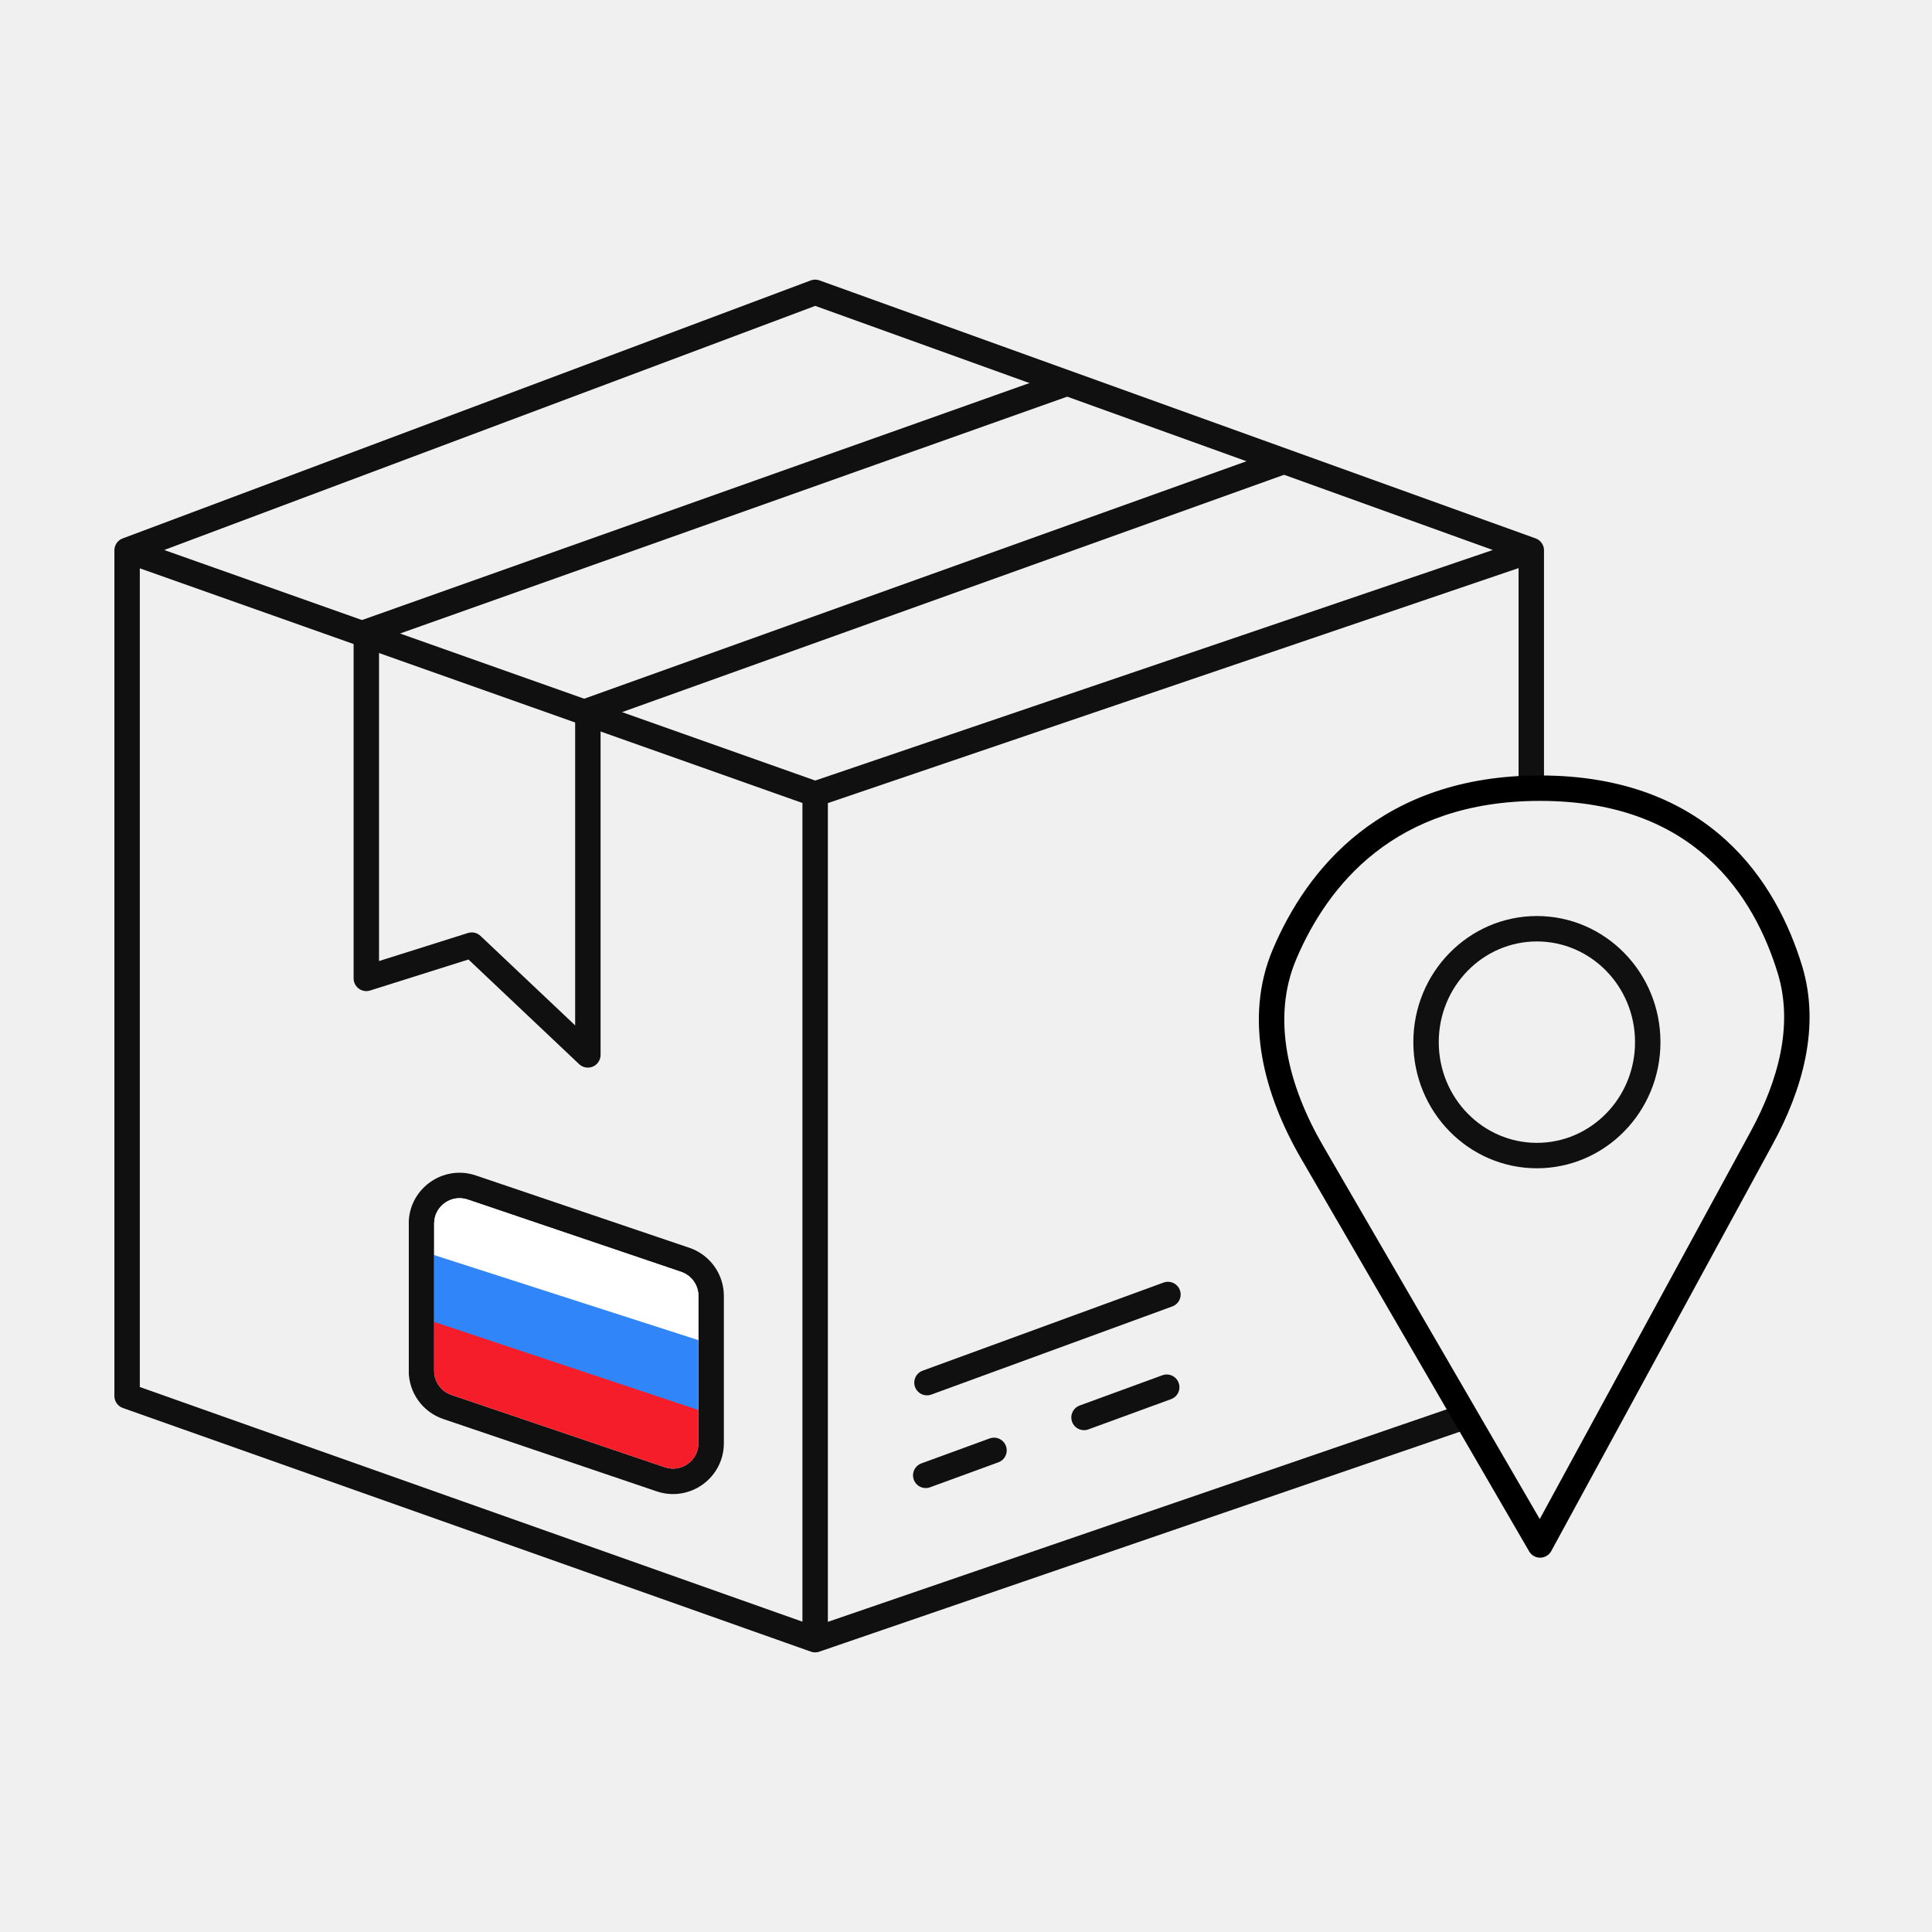
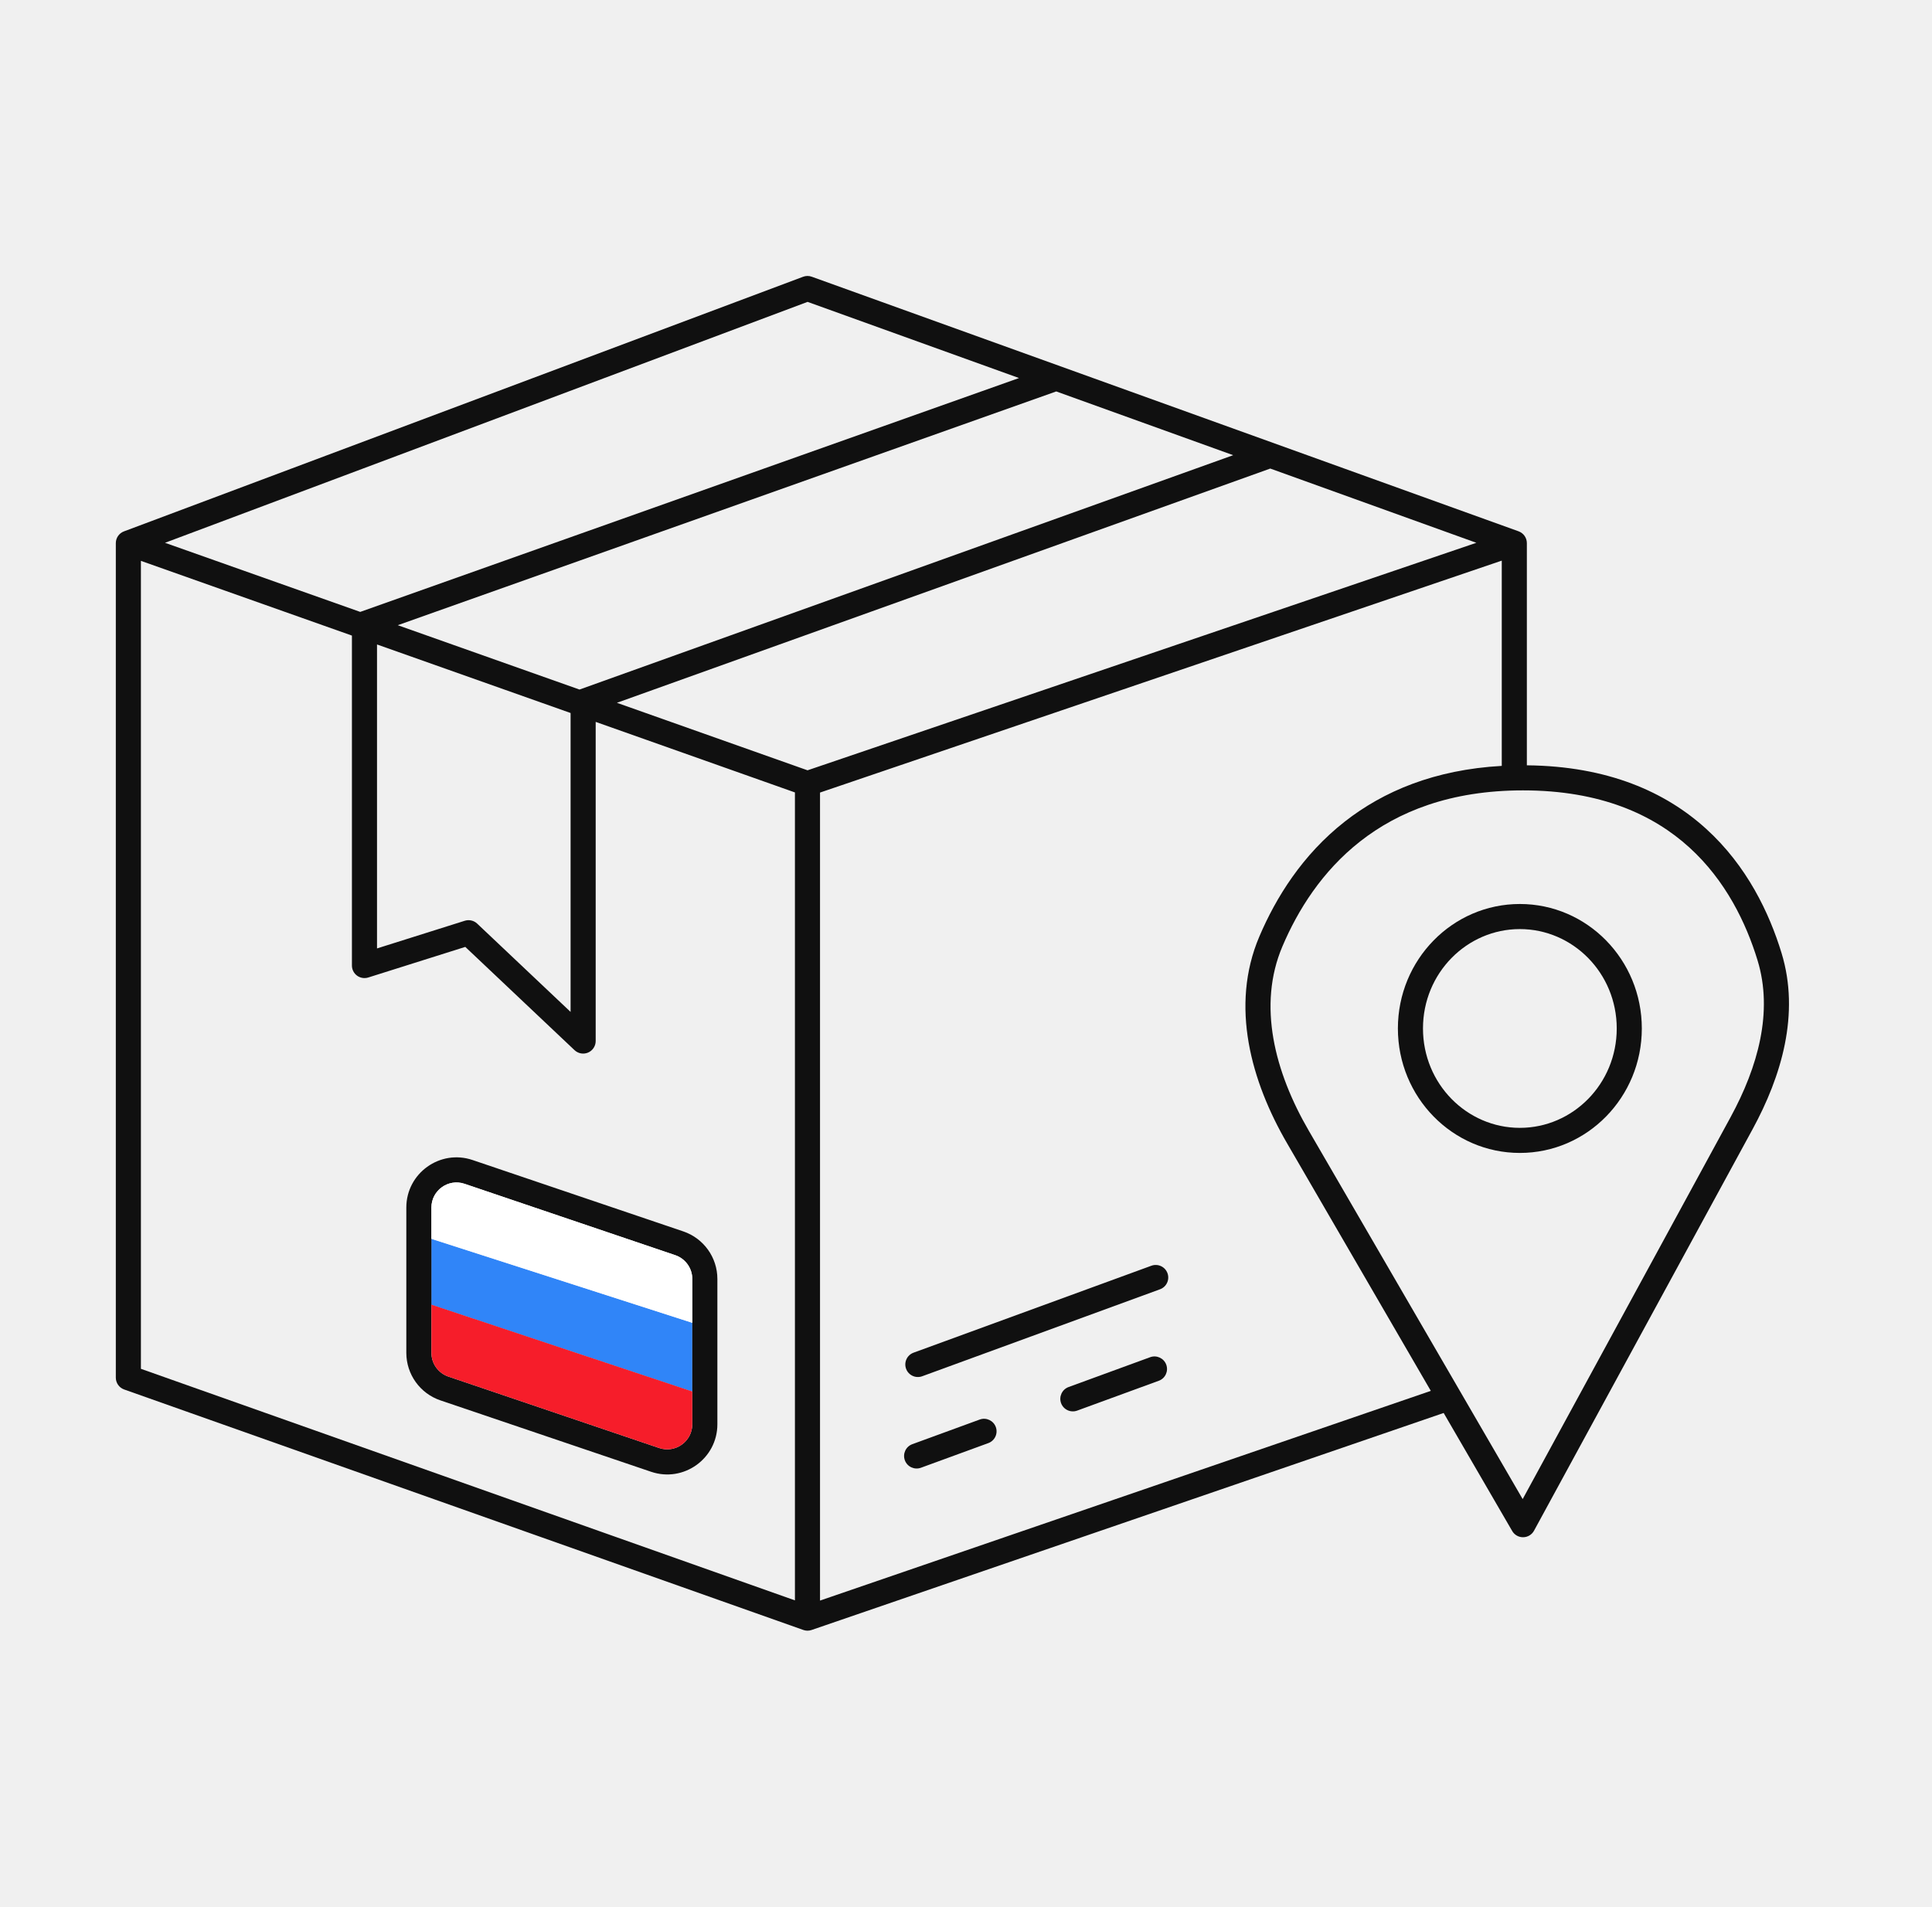
- <svg xmlns="http://www.w3.org/2000/svg" width="76" height="76" viewBox="0 0 76 76" fill="none">
-   <path d="M32.066 64.5V31.234M32.066 64.5L5 54.915V21.649M32.066 64.5L57.553 55.748M32.066 31.234L60.237 21.649M32.066 31.234L5 21.649M60.237 21.649L32.066 11.5L5 21.649M60.237 21.649V30.719" stroke="#101010" stroke-linecap="round" stroke-linejoin="round" />
-   <path d="M41.845 15.121L14.41 24.861L14.41 38.487L18.558 37.179L23.125 41.497V27.965L50.386 18.191" stroke="#101010" stroke-linecap="round" stroke-linejoin="round" />
-   <path d="M45.944 50.922L36.465 54.389" stroke="#101010" stroke-linecap="round" stroke-linejoin="round" />
-   <path d="M45.896 54.569L42.643 55.759M36.416 58.036L39.102 57.054" stroke="#101010" stroke-linecap="round" stroke-linejoin="round" />
-   <path d="M60.584 60.775L60.152 61.026C60.242 61.183 60.41 61.278 60.591 61.275C60.772 61.273 60.937 61.173 61.023 61.014L60.584 60.775ZM61.016 60.524L52.046 45.073L51.182 45.575L60.152 61.026L61.016 60.524ZM50.995 37.723C51.609 36.279 52.577 34.727 54.095 33.538C55.605 32.354 57.689 31.505 60.584 31.505V30.505C57.477 30.505 55.173 31.422 53.478 32.751C51.79 34.074 50.734 35.783 50.075 37.331L50.995 37.723ZM60.584 31.505C63.677 31.505 65.774 32.473 67.211 33.779C68.659 35.094 69.474 36.786 69.931 38.282L70.888 37.99C70.398 36.388 69.508 34.514 67.884 33.039C66.249 31.553 63.906 30.505 60.584 30.505V31.505ZM68.858 44.528L60.145 60.536L61.023 61.014L69.736 45.006L68.858 44.528ZM69.931 38.282C70.558 40.331 69.948 42.524 68.858 44.528L69.736 45.006C70.881 42.902 71.628 40.413 70.888 37.99L69.931 38.282ZM52.046 45.073C50.684 42.727 49.997 40.068 50.995 37.723L50.075 37.331C48.896 40.101 49.753 43.115 51.182 45.575L52.046 45.073Z" fill="black" />
-   <path d="M64.818 40.995C64.818 43.469 62.856 45.457 60.458 45.457C58.059 45.457 56.097 43.469 56.097 40.995C56.097 38.522 58.059 36.534 60.458 36.534C62.856 36.534 64.818 38.522 64.818 40.995Z" stroke="#101010" />
-   <mask id="path-7-outside-1" maskUnits="userSpaceOnUse" x="16.078" y="45.133" width="13" height="14" fill="black">
-     <rect fill="white" x="16.078" y="45.133" width="13" height="14" />
-     <path d="M17.078 48.134C17.078 47.449 17.751 46.967 18.399 47.187L26.796 50.032C27.202 50.17 27.475 50.551 27.475 50.98V56.771C27.475 57.456 26.803 57.938 26.154 57.718L17.757 54.873C17.351 54.736 17.078 54.355 17.078 53.926V48.134Z" />
-   </mask>
-   <path d="M17.757 54.873L17.436 55.82L17.757 54.873ZM26.154 57.718L26.475 56.771L26.154 57.718ZM26.796 50.032L26.475 50.98L26.796 50.032ZM18.399 47.187L18.72 46.24L18.399 47.187ZM18.078 48.134L26.475 50.98L27.117 49.085L18.72 46.24L18.078 48.134ZM26.475 50.98V56.771H28.475V50.98H26.475ZM26.475 56.771L18.078 53.926L17.436 55.82L25.833 58.666L26.475 56.771ZM18.078 53.926V48.134H16.078V53.926H18.078ZM18.078 53.926L18.078 53.926H16.078C16.078 54.783 16.625 55.545 17.436 55.82L18.078 53.926ZM26.475 56.771V56.771L25.833 58.666C27.13 59.105 28.475 58.141 28.475 56.771H26.475ZM26.475 50.98L26.475 50.98H28.475C28.475 50.122 27.929 49.36 27.117 49.085L26.475 50.98ZM18.72 46.24C17.423 45.8 16.078 46.765 16.078 48.134H18.078V48.134L18.72 46.24Z" fill="#101010" mask="url(#path-7-outside-1)" />
-   <mask id="mask0" mask-type="alpha" maskUnits="userSpaceOnUse" x="17" y="47" width="11" height="11">
-     <path d="M17.078 48.134C17.078 47.449 17.751 46.967 18.399 47.187L26.796 50.032C27.202 50.17 27.475 50.551 27.475 50.979V56.771C27.475 57.456 26.803 57.938 26.154 57.718L17.757 54.873C17.351 54.736 17.078 54.355 17.078 53.926V48.134Z" fill="#F6F6F6" />
-   </mask>
-   <g mask="url(#mask0)">
-     <path d="M16.792 46.466L27.596 49.624V52.944L16.792 49.624L16.792 46.466Z" fill="white" />
-     <path d="M16.551 49.202L27.476 52.719V55.489L16.551 51.865V49.202Z" fill="#3085F8" />
-     <path d="M16.667 51.865L27.695 55.539V58.375L16.792 54.643L16.667 51.865Z" fill="#F61D2A" />
-   </g>
+ <svg xmlns="http://www.w3.org/2000/svg" width="77" height="76" viewBox="0 0 77 76" fill="none">
+   <path d="M46.53 50.75C46.435 50.491 46.148 50.358 45.888 50.453L36.409 53.919C36.15 54.014 36.017 54.301 36.112 54.561C36.207 54.82 36.494 54.953 36.753 54.859L46.232 51.392C46.492 51.297 46.625 51.01 46.53 50.75Z" fill="#101010" />
+   <path d="M45.84 54.099C46.099 54.004 46.386 54.138 46.481 54.397C46.576 54.657 46.443 54.944 46.184 55.038L42.931 56.228C42.672 56.323 42.385 56.19 42.289 55.93C42.195 55.671 42.328 55.384 42.587 55.289L45.84 54.099Z" fill="#101010" />
+   <path d="M39.046 56.584C39.305 56.489 39.593 56.623 39.688 56.882C39.782 57.141 39.649 57.428 39.39 57.523L36.705 58.505C36.445 58.6 36.158 58.467 36.063 58.208C35.968 57.948 36.101 57.661 36.361 57.566L39.046 56.584Z" fill="#101010" />
+   <path fill-rule="evenodd" clip-rule="evenodd" d="M65.435 40.995C65.435 43.736 63.258 45.957 60.574 45.957C57.889 45.957 55.713 43.736 55.713 40.995C55.713 38.255 57.889 36.034 60.574 36.034C63.258 36.034 65.435 38.255 65.435 40.995ZM64.435 40.995C64.435 43.203 62.687 44.957 60.574 44.957C58.461 44.957 56.713 43.203 56.713 40.995C56.713 38.788 58.461 37.034 60.574 37.034C62.687 37.034 64.435 38.788 64.435 40.995Z" fill="#101010" />
+   <path fill-rule="evenodd" clip-rule="evenodd" d="M32.352 11.03C32.24 10.989 32.118 10.99 32.007 11.032L4.941 21.181C4.745 21.254 4.616 21.441 4.616 21.649V54.915C4.616 55.127 4.75 55.316 4.949 55.386L32.015 64.971C32.122 65.009 32.238 65.01 32.345 64.973L57.537 56.322L60.268 61.026C60.358 61.183 60.526 61.278 60.707 61.275C60.888 61.273 61.053 61.173 61.139 61.014L69.852 45.006C70.997 42.902 71.745 40.413 71.004 37.99C70.515 36.388 69.624 34.514 68 33.039C66.39 31.576 64.094 30.538 60.853 30.506V21.649C60.853 21.438 60.721 21.25 60.522 21.178L32.352 11.03ZM51.298 45.575L57.025 55.441L32.682 63.8V31.592L59.853 22.347V30.529C57.169 30.679 55.132 31.545 53.594 32.751C51.906 34.074 50.85 35.783 50.191 37.331C49.012 40.101 49.869 43.115 51.298 45.575ZM31.682 31.587V63.792L5.616 54.562V22.356L14.026 25.335L14.026 38.487C14.026 38.646 14.102 38.796 14.23 38.89C14.359 38.984 14.524 39.011 14.676 38.964L18.544 37.744L22.898 41.86C23.043 41.997 23.256 42.035 23.439 41.956C23.622 41.877 23.741 41.697 23.741 41.497V28.775L31.682 31.587ZM24.587 28.014L32.185 30.705L58.84 21.636L50.627 18.677L24.587 28.014ZM49.149 18.144L23.096 27.486L15.853 24.921L42.096 15.603L49.149 18.144ZM40.613 15.069L32.186 12.033L6.576 21.636L14.357 24.391L14.359 24.39L40.613 15.069ZM15.026 25.689L22.741 28.421V40.336L19.018 36.816C18.886 36.691 18.697 36.648 18.524 36.702L15.026 37.805L15.026 25.689ZM54.211 33.538C52.693 34.727 51.725 36.279 51.111 37.723C50.113 40.068 50.8 42.727 52.163 45.073L60.686 59.755L68.974 44.528C70.064 42.524 70.674 40.331 70.048 38.282C69.591 36.786 68.775 35.094 67.328 33.779C65.89 32.473 63.793 31.505 60.7 31.505C57.805 31.505 55.721 32.354 54.211 33.538Z" fill="#101010" />
+   <path d="M17.195 48.134C17.195 47.449 17.867 46.967 18.515 47.187L26.912 50.032C27.318 50.17 27.591 50.551 27.591 50.979V56.771C27.591 57.456 26.919 57.938 26.27 57.718L17.873 54.873C17.468 54.735 17.195 54.355 17.195 53.926V48.134Z" fill="#F6F6F6" />
+   <path d="M17.191 49.383L27.592 52.73V55.473L17.191 52.011V49.383Z" fill="#3085F8" />
+   <path fill-rule="evenodd" clip-rule="evenodd" d="M18.836 46.24L27.233 49.085C28.045 49.361 28.591 50.122 28.591 50.98V56.772C28.591 58.141 27.246 59.105 25.95 58.666L17.553 55.82C16.741 55.545 16.194 54.783 16.194 53.926V48.134C16.194 46.765 17.54 45.8 18.836 46.24ZM18.515 47.187C17.867 46.967 17.194 47.45 17.194 48.134V53.926C17.194 54.355 17.468 54.736 17.873 54.873L26.27 57.719C26.919 57.938 27.591 57.456 27.591 56.772V50.98C27.591 50.551 27.318 50.17 26.912 50.032L18.515 47.187Z" fill="#101010" />
+   <path d="M17.194 53.926V52.004L27.591 55.465V56.772C27.591 57.456 26.919 57.938 26.27 57.719L17.873 54.873C17.468 54.736 17.194 54.355 17.194 53.926Z" fill="#F61D2A" />
+   <path d="M27.591 50.98V52.725L17.194 49.375V48.134C17.194 47.45 17.867 46.967 18.515 47.187L26.912 50.032C27.318 50.17 27.591 50.551 27.591 50.98Z" fill="white" />
</svg>
